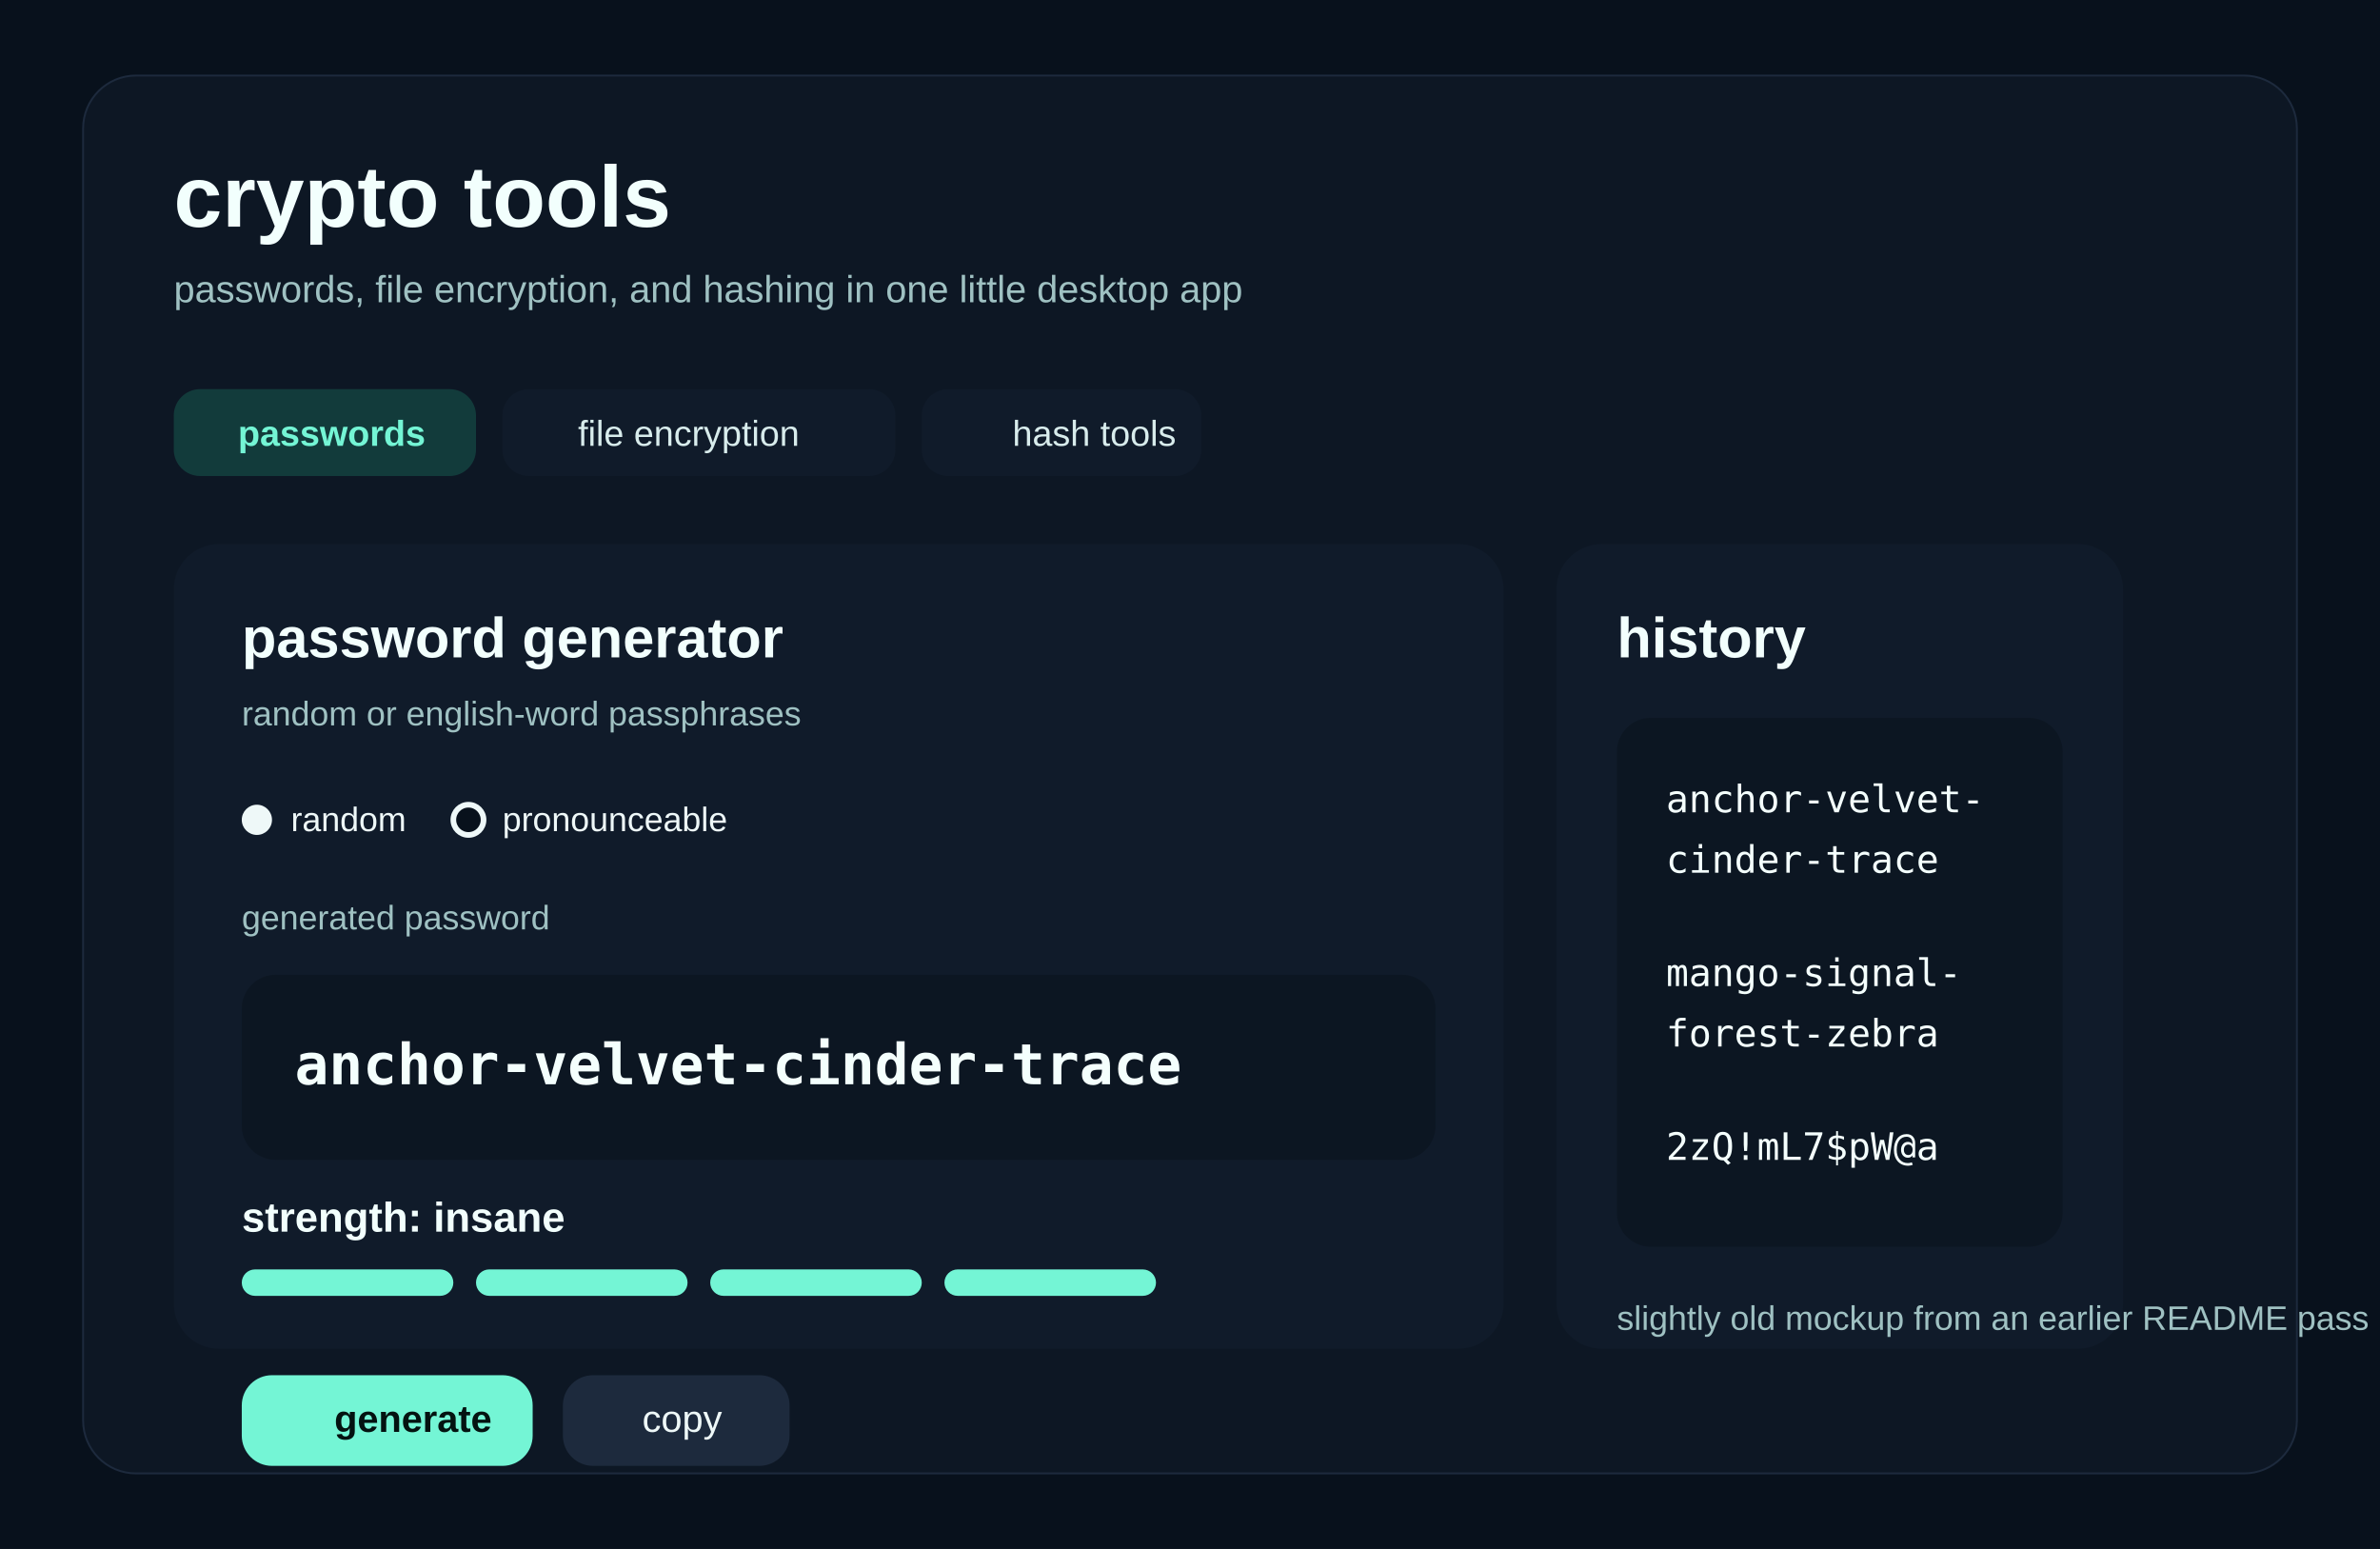
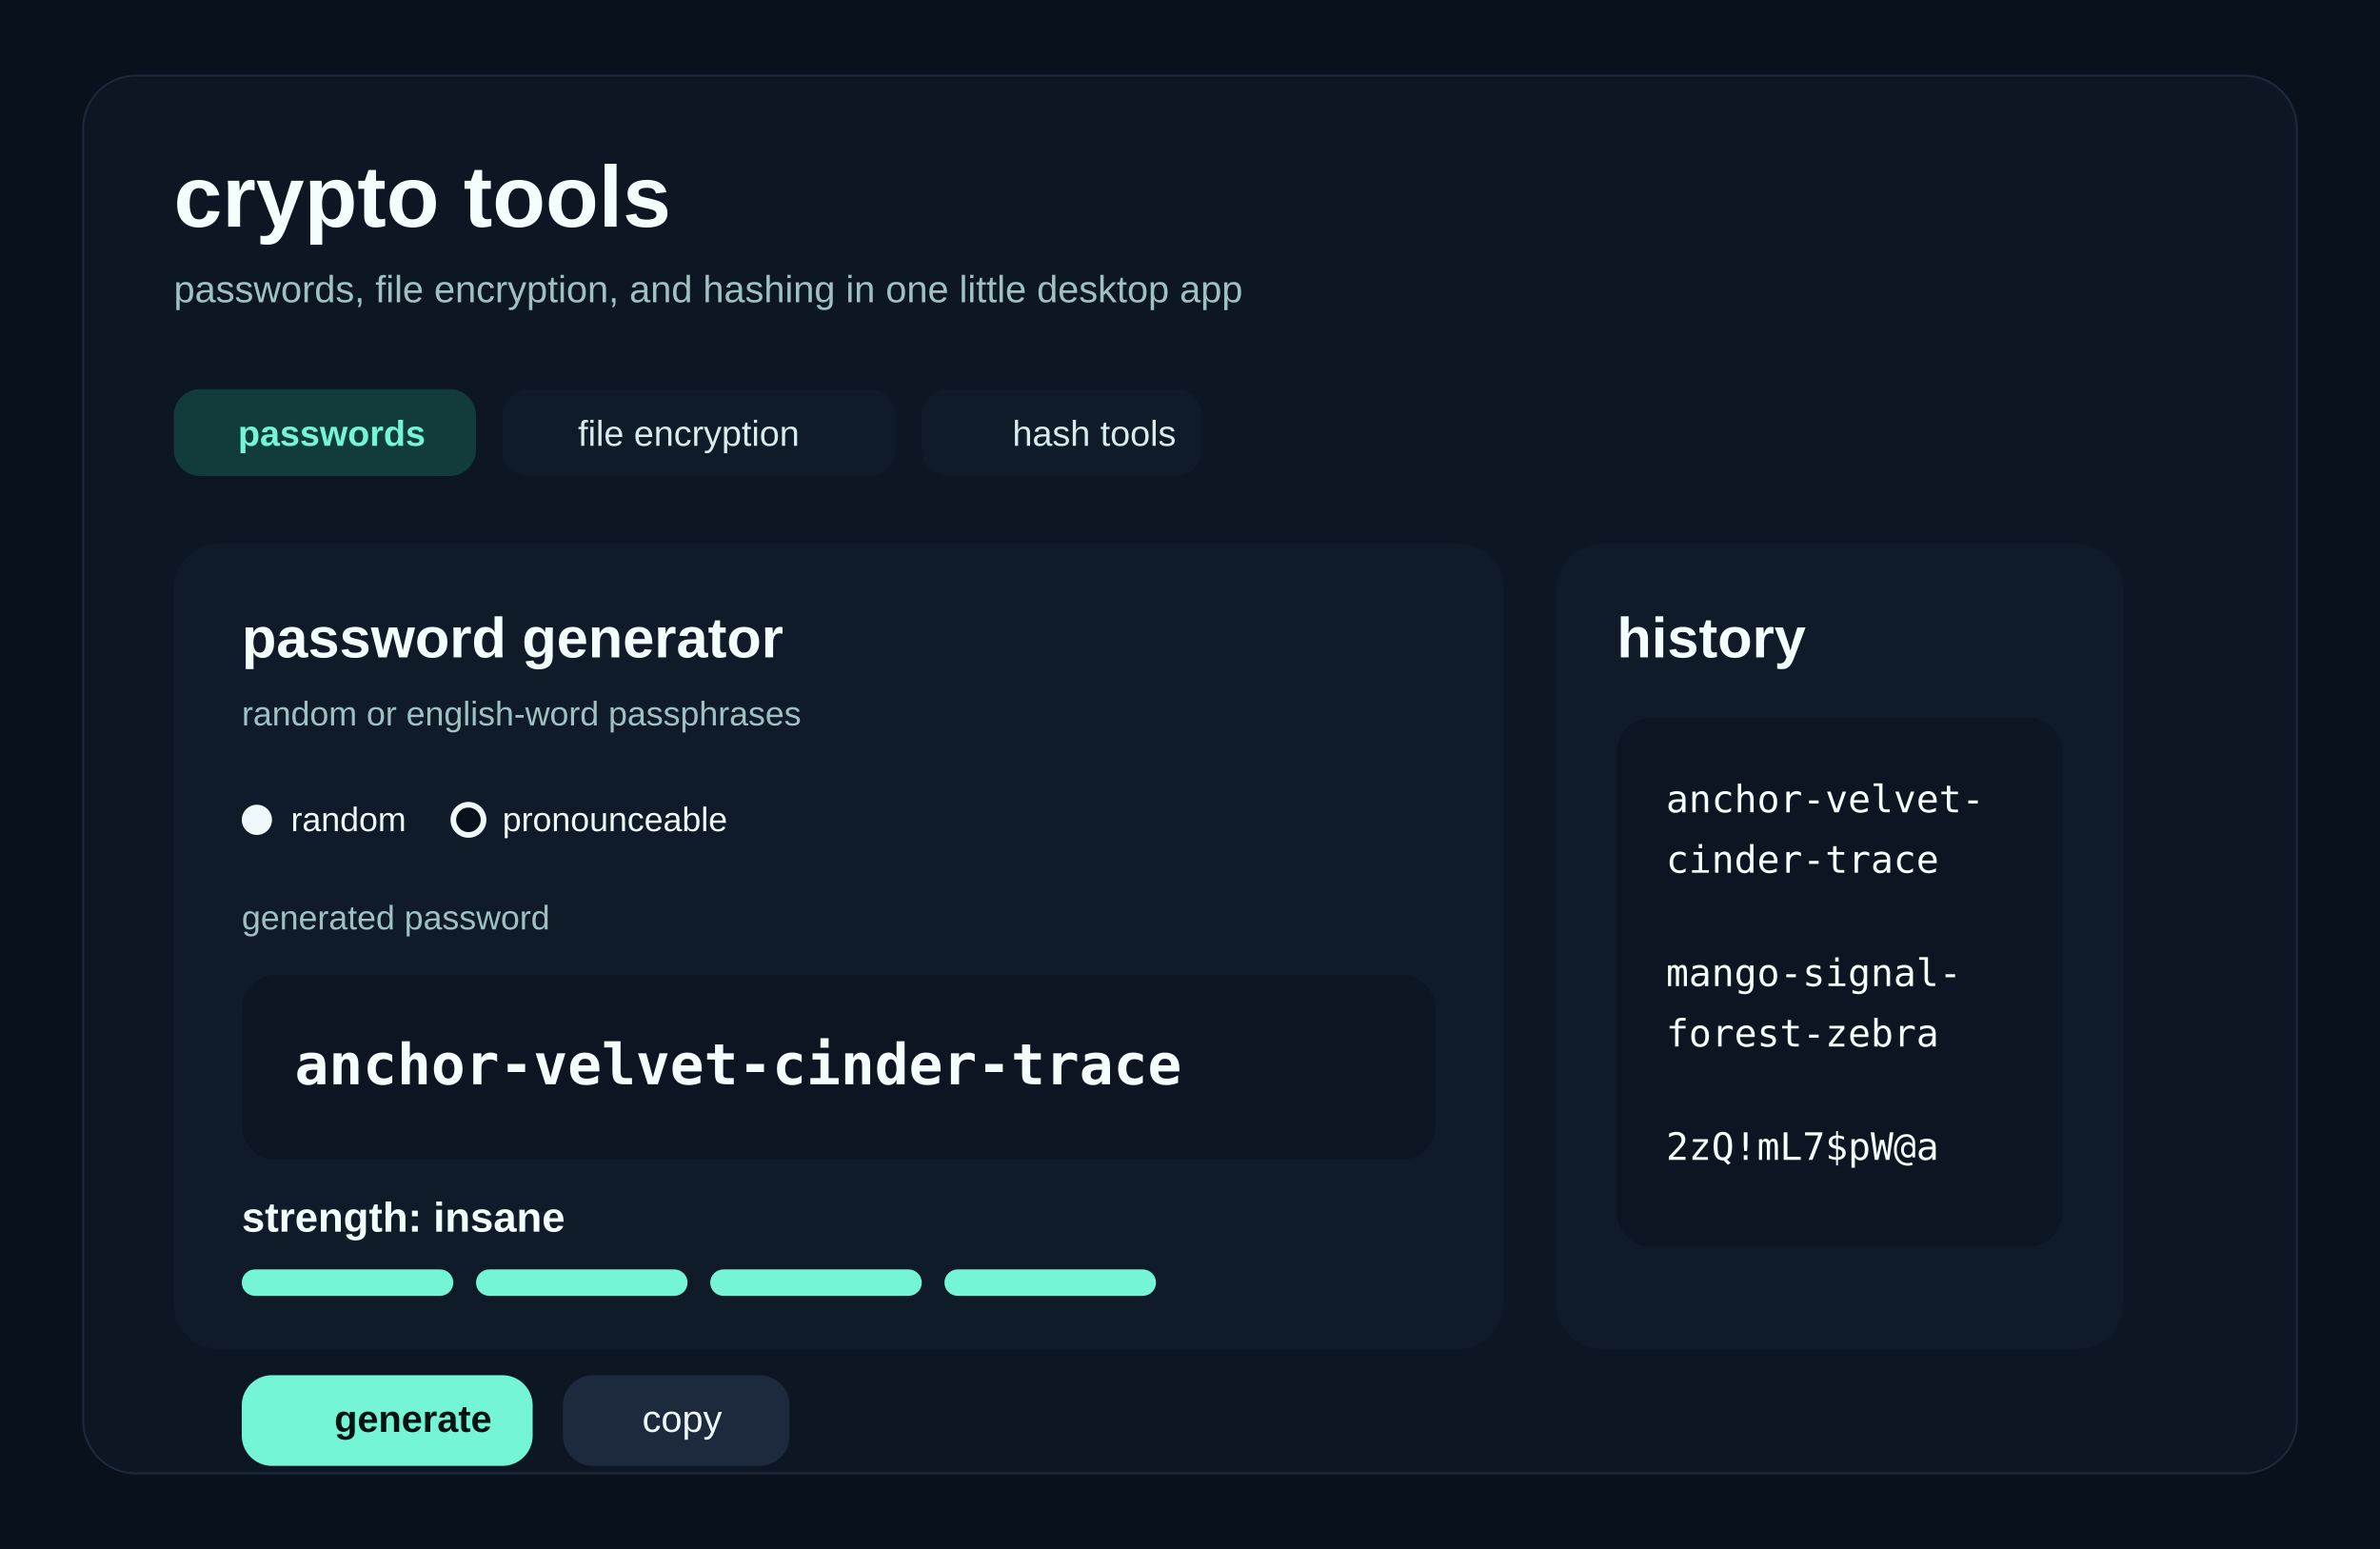
<svg xmlns="http://www.w3.org/2000/svg" width="1260" height="820" viewBox="0 0 1260 820" fill="none">
  <rect width="1260" height="820" fill="#08111c" />
  <rect x="44" y="40" width="1172" height="740" rx="28" fill="#0d1724" stroke="#1d2a3d" />
  <text x="92" y="120" fill="#f2fffd" font-family="Segoe UI, Arial, sans-serif" font-size="46" font-weight="700">crypto tools</text>
  <text x="92" y="160" fill="#9fc1c2" font-family="Segoe UI, Arial, sans-serif" font-size="20">passwords, file encryption, and hashing in one little desktop app</text>
  <rect x="92" y="206" width="160" height="46" rx="14" fill="#123b3b" />
  <text x="126" y="236" fill="#74f5d5" font-family="Segoe UI, Arial, sans-serif" font-size="19" font-weight="700">passwords</text>
  <rect x="266" y="206" width="208" height="46" rx="14" fill="#101b2a" />
  <text x="306" y="236" fill="#d8ecec" font-family="Segoe UI, Arial, sans-serif" font-size="19">file encryption</text>
  <rect x="488" y="206" width="148" height="46" rx="14" fill="#101b2a" />
  <text x="536" y="236" fill="#d8ecec" font-family="Segoe UI, Arial, sans-serif" font-size="19">hash tools</text>
  <rect x="92" y="288" width="704" height="426" rx="24" fill="#101b2a" />
  <rect x="824" y="288" width="300" height="426" rx="24" fill="#101b2a" />
  <text x="128" y="348" fill="#f2fffd" font-family="Segoe UI, Arial, sans-serif" font-size="30" font-weight="700">password generator</text>
  <text x="128" y="384" fill="#9fc1c2" font-family="Segoe UI, Arial, sans-serif" font-size="18">random or english-word passphrases</text>
  <circle cx="136" cy="434" r="8" fill="#eef8f8" />
  <text x="154" y="440" fill="#eef8f8" font-family="Segoe UI, Arial, sans-serif" font-size="18">random</text>
  <circle cx="248" cy="434" r="8" fill="#08111c" stroke="#eef8f8" stroke-width="3" />
  <text x="266" y="440" fill="#eef8f8" font-family="Segoe UI, Arial, sans-serif" font-size="18">pronounceable</text>
  <text x="128" y="492" fill="#9fc1c2" font-family="Segoe UI, Arial, sans-serif" font-size="18">generated password</text>
  <rect x="128" y="516" width="632" height="98" rx="18" fill="#0c1622" />
  <text x="156" y="574" fill="#f4fffd" font-family="Cascadia Code, Consolas, monospace" font-size="30" font-weight="700">anchor-velvet-cinder-trace</text>
  <text x="128" y="652" fill="#f2fffd" font-family="Segoe UI, Arial, sans-serif" font-size="22" font-weight="700">strength: insane</text>
  <rect x="128" y="672" width="112" height="14" rx="7" fill="#74f5d5" />
  <rect x="252" y="672" width="112" height="14" rx="7" fill="#74f5d5" />
  <rect x="376" y="672" width="112" height="14" rx="7" fill="#74f5d5" />
  <rect x="500" y="672" width="112" height="14" rx="7" fill="#74f5d5" />
  <rect x="128" y="728" width="154" height="48" rx="16" fill="#74f5d5" />
  <text x="177" y="758" fill="#041311" font-family="Segoe UI, Arial, sans-serif" font-size="20" font-weight="700">generate</text>
  <rect x="298" y="728" width="120" height="48" rx="16" fill="#1d2a3d" />
  <text x="340" y="758" fill="#eef8f8" font-family="Segoe UI, Arial, sans-serif" font-size="20">copy</text>
  <text x="856" y="348" fill="#f2fffd" font-family="Segoe UI, Arial, sans-serif" font-size="30" font-weight="700">history</text>
  <rect x="856" y="380" width="236" height="280" rx="18" fill="#0c1622" />
  <text x="882" y="430" fill="#f4fffd" font-family="Cascadia Code, Consolas, monospace" font-size="20">anchor-velvet-</text>
  <text x="882" y="462" fill="#f4fffd" font-family="Cascadia Code, Consolas, monospace" font-size="20">cinder-trace</text>
  <text x="882" y="522" fill="#f4fffd" font-family="Cascadia Code, Consolas, monospace" font-size="20">mango-signal-</text>
  <text x="882" y="554" fill="#f4fffd" font-family="Cascadia Code, Consolas, monospace" font-size="20">forest-zebra</text>
  <text x="882" y="614" fill="#f4fffd" font-family="Cascadia Code, Consolas, monospace" font-size="20">2zQ!mL7$pW@a</text>
-   <text x="856" y="704" fill="#9fc1c2" font-family="Segoe UI, Arial, sans-serif" font-size="18">slightly old mockup from an earlier README pass lol</text>
</svg>
